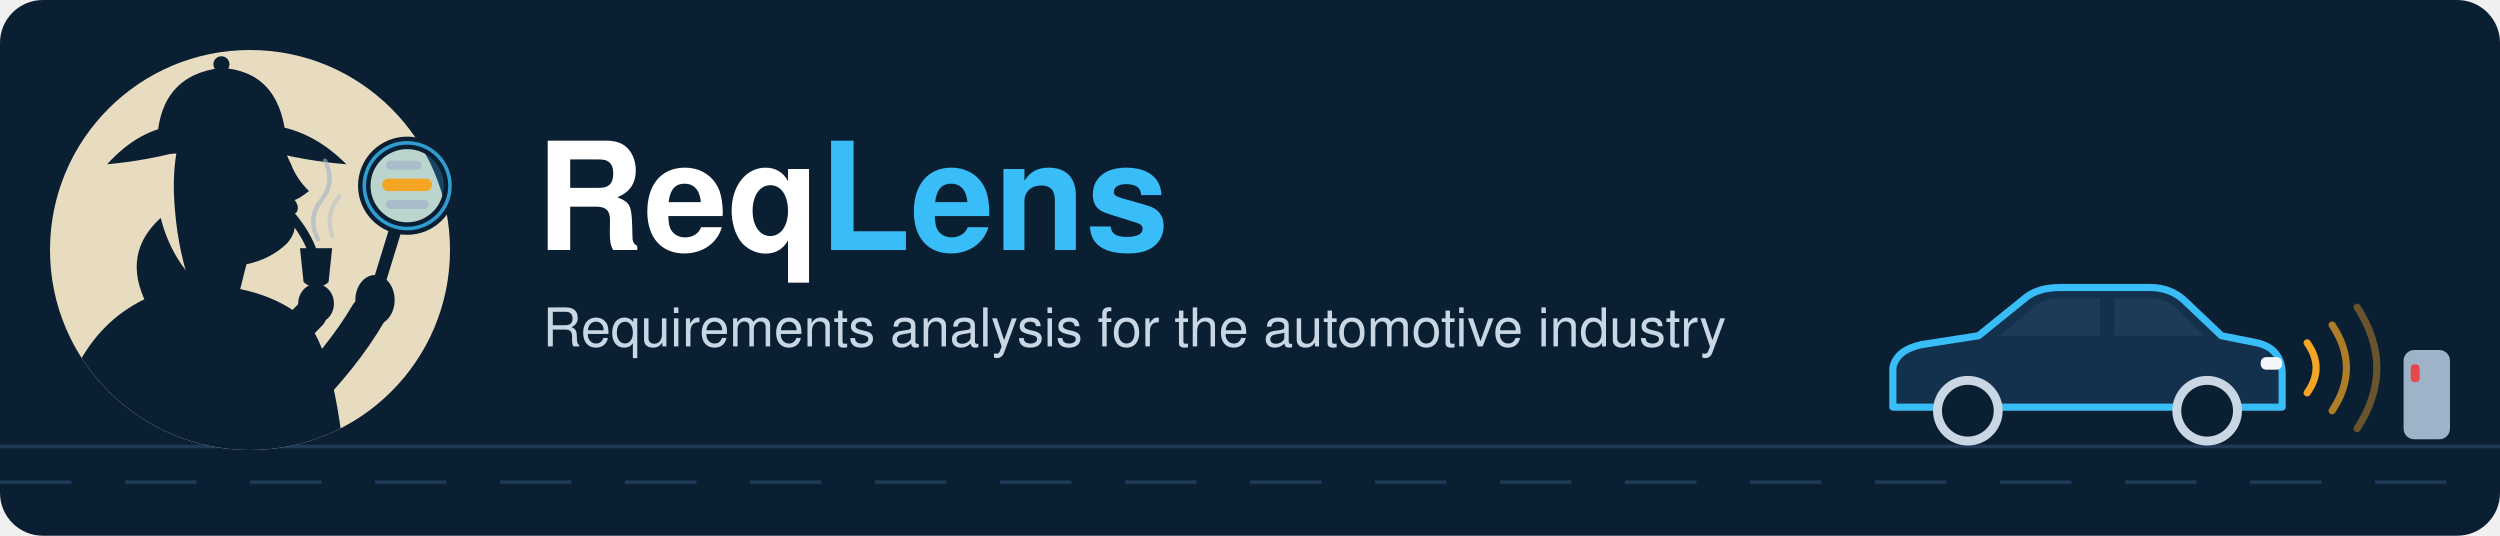
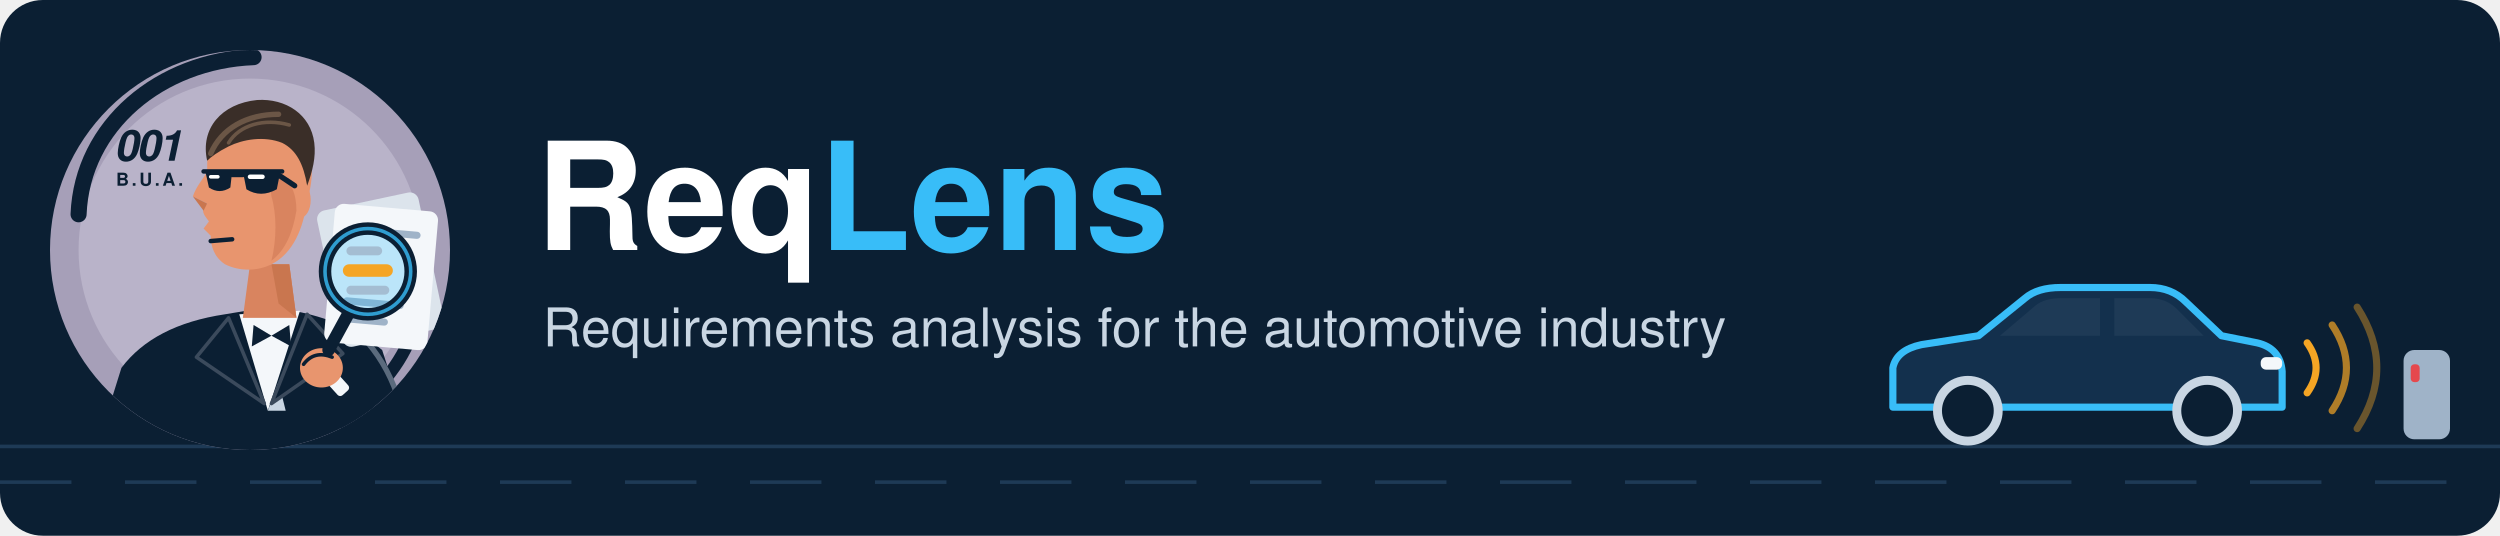
<svg xmlns="http://www.w3.org/2000/svg" width="1400" height="300" viewBox="0 0 1400 300" role="img" aria-label="ReqLens: requirements analysis for the automotive industry">
  <defs>
    <clipPath id="spot">
      <circle cx="140" cy="140" r="112" />
    </clipPath>
  </defs>
  <rect width="1400" height="300" rx="24" fill="#0B1F33" />
  <g fill="none" stroke="#1E3A56" stroke-width="2">
    <line x1="0" y1="250" x2="1400" y2="250" />
    <line x1="0" y1="270" x2="1400" y2="270" stroke-dasharray="40 30" />
  </g>
-   <circle cx="140" cy="140" r="112" fill="#E8DCC0" />
-   <g clip-path="url(#spot)" fill="#0B1F33" stroke-linecap="round" stroke-linejoin="round">
-     <path d="M28 270 Q32 192 80 168 Q100 158 120 160 Q150 162 170 178 Q188 196 194 270 Z" />
-     <path d="M82 170 Q68 142 90 122 Q96 146 114 162 Z" />
-     <path d="M100 80 L158 80 Q160 86 163 92 Q166 100 173 107 Q168 111 165 112 Q168 116 166 119 Q163 121 165 124 Q166 130 161 136 Q152 145 138 148 L134 164 L108 164 Q100 142 98 118 Q96 96 100 80 Z" />
-     <path d="M88 86 L88 78 Q90 42 124 38 Q156 40 160 76 L160 86 Z" />
-     <path d="M150 70 Q174 72 194 92 Q170 90 148 84 Z" />
-     <path d="M100 70 Q78 72 60 92 Q82 90 104 84 Z" />
-     <circle cx="124" cy="36" r="4.5" />
-     <path d="M164 122 Q172 132 175 141" fill="none" stroke="#0B1F33" stroke-width="5" />
-     <path d="M168 139 L186 139 L184 158 Q177 164 170 158 Z" />
-     <path d="M146 206 Q162 188 174 176" fill="none" stroke="#0B1F33" stroke-width="18" />
-     <ellipse cx="177" cy="170" rx="10" ry="11" />
-     <path d="M166 226 Q192 200 206 176" fill="none" stroke="#0B1F33" stroke-width="20" />
-     <ellipse cx="210" cy="168" rx="11" ry="14" />
+   <circle cx="140" cy="140" r="112" fill="#A69FB8" />
+   <g clip-path="url(#spot)" stroke-linecap="round" stroke-linejoin="round">
+     <circle cx="140" cy="140" r="96" fill="#B9B3C9" />
+     <path d="M44 120 C46 70 90 34 142 32" fill="none" stroke="#0B1F33" stroke-width="9" />
+     <path d="M236 168 C228 214 192 240 150 248" fill="none" stroke="#0B1F33" stroke-width="7" />
+     <path d="M48 270 L68 206 Q86 182 126 176 L150 172 Q190 176 214 196 L238 270 Z" fill="#0B1F33" />
+     <path d="M206 192 Q218 206 224 226" fill="none" stroke="#5B6B7D" stroke-width="3" />
+     <path d="M134 176 L150 230 L168 174 Z" fill="#F4F7FA" />
+     <path d="M150 230 L156 214 L160 230 Z" fill="#C9D6E3" />
+     <path d="M128 178 L148 226 L110 200 Z" fill="#0B1F33" stroke="#3B4A5C" stroke-width="2" />
+     <path d="M172 176 L152 226 L192 198 Z" fill="#0B1F33" stroke="#3B4A5C" stroke-width="2" />
+     <path d="M142 182 L152 188 L162 182 L163 194 L152 188 L141 194 Z" fill="#0B1F33" />
+     <path d="M140 148 L162 148 L166 178 L136 178 Z" fill="#D9845F" />
+     <path d="M152 148 L162 148 L166 178 L156 170 Z" fill="#C9764F" />
+     <ellipse cx="168" cy="112" rx="6" ry="10" fill="#E8956E" />
+     <path d="M168 106 Q171 112 167 118" fill="none" stroke="#0B1F33" stroke-width="2" />
+     <path d="M120 76 C130 64 156 62 168 74 C176 84 176 100 172 112 C170 128 164 142 152 148 C144 152 134 152 126 148 C120 144 118 138 118 132 L114 128 L117 124 C114 120 112 118 116 114 L108 110 C110 104 114 100 116 96 C116 88 116 82 120 76 Z" fill="#E8956E" />
+     <path d="M156 96 C163 102 166 108 166 118 C164 130 160 140 152 146 C155 134 155 120 152 110 C151 104 153 100 156 96 Z" fill="#D9845F" />
+     <path d="M116 114 L108 110 L114 118 Z" fill="#C9764F" />
+     <path d="M116 90 C112 72 124 58 144 56 C160 55 174 64 176 80 C177 88 175 96 172 104 C170 92 166 84 158 80 C148 76 136 78 128 82 C122 85 118 88 116 90 Z" fill="#3A2E28" />
+     <path d="M118 86 C124 72 138 64 156 64" fill="none" stroke="#6B5646" stroke-width="3" />
+     <path d="M128 80 C134 70 148 66 162 70" fill="none" stroke="#6B5646" stroke-width="2" />
+     <line x1="156" y1="98" x2="165" y2="104" stroke="#0B1F33" stroke-width="3" />
+     <line x1="114" y1="96" x2="158" y2="96" stroke="#0B1F33" stroke-width="2.5" />
+     <path d="M115 96 L130 96 L129 105 Q123 109 117 105 Z" fill="#0B1F33" />
+     <path d="M136 96 L157 96 L155 106 Q146 111 138 106 Z" fill="#0B1F33" />
+     <line x1="130" y1="98" x2="136" y2="98" stroke="#0B1F33" stroke-width="2.5" />
+     <path d="M118 99 L122 99" stroke="#FFFFFF" stroke-width="2" />
+     <path d="M140 99 L147 99" stroke="#FFFFFF" stroke-width="2.5" />
+     <path d="M118 135 L130 134" fill="none" stroke="#0B1F33" stroke-width="2.5" />
+     <g transform="rotate(-12 214 160)">
+       <rect x="186" y="112" width="58" height="78" rx="5" fill="#DCE4EC" />
+       <rect x="195" y="124" width="38" height="4" rx="2" fill="#9FB3C8" />
+       <rect x="195" y="134" width="30" height="4" rx="2" fill="#9FB3C8" />
+     </g>
+     <g transform="rotate(5 212 160)">
+       <rect x="184" y="116" width="58" height="78" rx="5" fill="#F4F7FA" />
+       <rect x="193" y="128" width="40" height="4" rx="2" fill="#9FB3C8" />
+       <rect x="193" y="168" width="34" height="4" rx="2" fill="#9FB3C8" />
+       <rect x="193" y="178" width="26" height="4" rx="2" fill="#9FB3C8" />
+     </g>
+     <path d="M232 268 Q206 240 186 218" fill="none" stroke="#0B1F33" stroke-width="22" />
+     <rect x="180" y="210" width="16" height="8" rx="2" fill="#F4F7FA" transform="rotate(48 188 214)" />
+     <ellipse cx="180" cy="206" rx="12" ry="11" fill="#E8956E" />
+     <path d="M170 204 Q176 196 186 200" fill="none" stroke="#0B1F33" stroke-width="2" />
  </g>
-   <line x1="213" y1="156" x2="221" y2="130" stroke="#0B1F33" stroke-width="7" stroke-linecap="round" />
-   <g fill="none" stroke="#9FB3C8" stroke-width="2.5" stroke-linecap="round" opacity="0.6">
-     <path d="M178 134 Q172 122 180 112 Q188 102 182 90" />
-     <path d="M186 132 Q182 120 190 110" opacity="0.6" />
-   </g>
-   <circle cx="228" cy="104" r="24" fill="#38BDF8" fill-opacity="0.25" />
-   <rect x="214" y="100" width="28" height="7" rx="3.5" fill="#F5A524" />
-   <rect x="216" y="90" width="20" height="5" rx="2.5" fill="#9FB3C8" opacity="0.7" />
-   <rect x="216" y="112" width="24" height="5" rx="2.5" fill="#9FB3C8" opacity="0.7" />
-   <circle cx="228" cy="104" r="24" fill="none" stroke="#0B1F33" stroke-width="7" />
-   <circle cx="228" cy="104" r="24" fill="none" stroke="#38BDF8" stroke-width="2" opacity="0.8" />
+   <text x="64" y="90" font-family="Segoe UI, Helvetica, Arial, sans-serif" font-size="24" font-weight="800" font-style="italic" fill="#0B1F33" letter-spacing="-1">001</text>
+   <text x="65" y="104" font-family="Segoe UI, Helvetica, Arial, sans-serif" font-size="10" font-weight="700" fill="#0B1F33" letter-spacing="1.5">B.U.A.</text>
+   <line x1="184" y1="196" x2="196" y2="174" stroke="#0B1F33" stroke-width="7" stroke-linecap="round" />
+   <circle cx="206" cy="152" r="24" fill="#38BDF8" fill-opacity="0.3" />
+   <rect x="192" y="148" width="28" height="7" rx="3.5" fill="#F5A524" />
+   <rect x="194" y="138" width="20" height="5" rx="2.5" fill="#9FB3C8" opacity="0.8" />
+   <rect x="194" y="160" width="24" height="5" rx="2.5" fill="#9FB3C8" opacity="0.8" />
+   <circle cx="206" cy="152" r="24" fill="none" stroke="#0B1F33" stroke-width="7" />
+   <circle cx="206" cy="152" r="24" fill="none" stroke="#38BDF8" stroke-width="2" opacity="0.8" />
  <text x="300" y="140" font-family="Segoe UI, Helvetica, Arial, sans-serif" font-size="84" font-weight="700" fill="#FFFFFF">Req<tspan fill="#38BDF8">Lens</tspan>
  </text>
  <text x="304" y="194" font-family="Segoe UI, Helvetica, Arial, sans-serif" font-size="30" fill="#C9D6E3">Requirements analysis for the automotive industry</text>
  <g>
    <path d="M1060 228 L1060 206 Q1062 196 1076 193 L1108 188 L1134 167 Q1141 161 1154 161 L1204 161 Q1216 161 1224 169 L1244 188 L1264 192 Q1277 195 1278 208 L1278 228 Z" fill="#13304D" stroke="#38BDF8" stroke-width="4" stroke-linejoin="round" />
    <path d="M1120 188 L1140 171 Q1145 167 1154 167 L1176 167 L1176 188 Z" fill="#1E3A56" />
    <path d="M1184 167 L1204 167 Q1213 167 1219 173 L1234 188 L1184 188 Z" fill="#1E3A56" />
    <rect x="1266" y="200" width="12" height="7" rx="3" fill="#F4F7FA" />
    <circle cx="1102" cy="230" r="17" fill="#0B1F33" stroke="#C9D6E3" stroke-width="5" />
    <circle cx="1236" cy="230" r="17" fill="#0B1F33" stroke="#C9D6E3" stroke-width="5" />
    <g fill="none" stroke="#F5A524" stroke-width="4" stroke-linecap="round">
      <path d="M1292 192 Q1302 206 1292 220" />
      <path d="M1306 182 Q1322 206 1306 230" opacity="0.7" />
      <path d="M1320 172 Q1342 206 1320 240" opacity="0.4" />
    </g>
    <rect x="1346" y="196" width="26" height="50" rx="6" fill="#9FB3C8" />
    <rect x="1350" y="204" width="5" height="10" rx="2" fill="#E5484D" />
  </g>
</svg>
